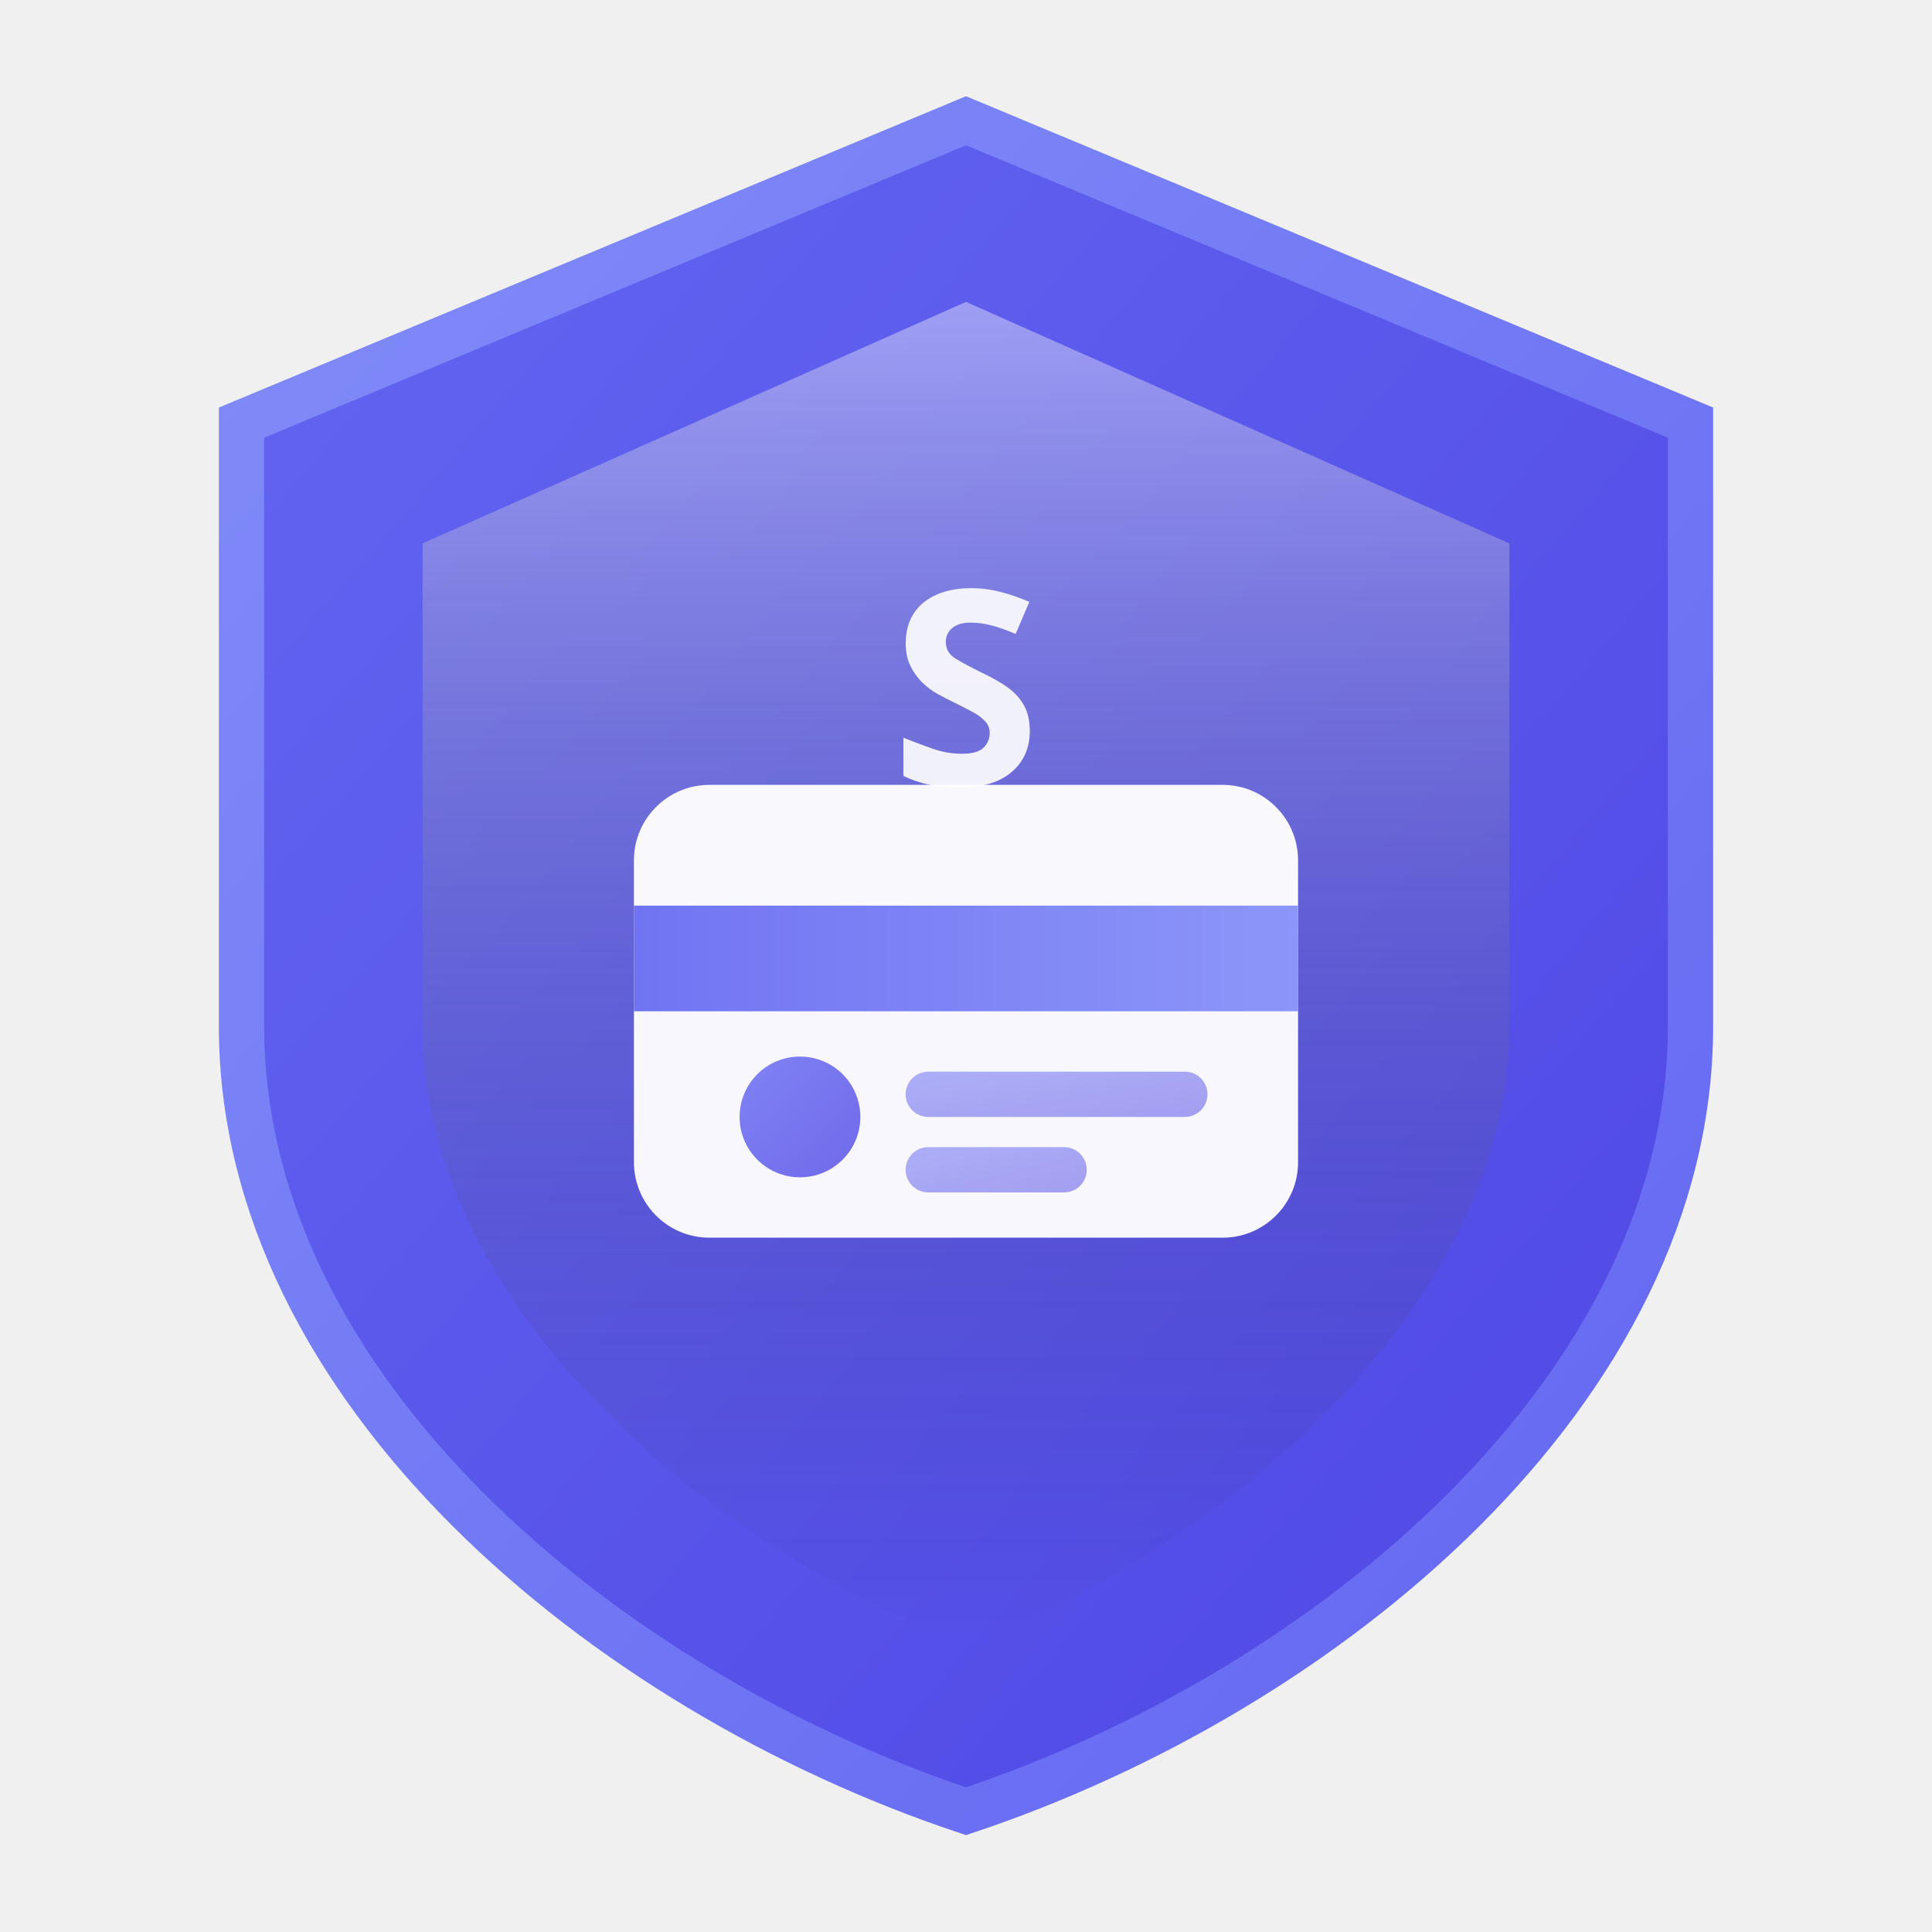
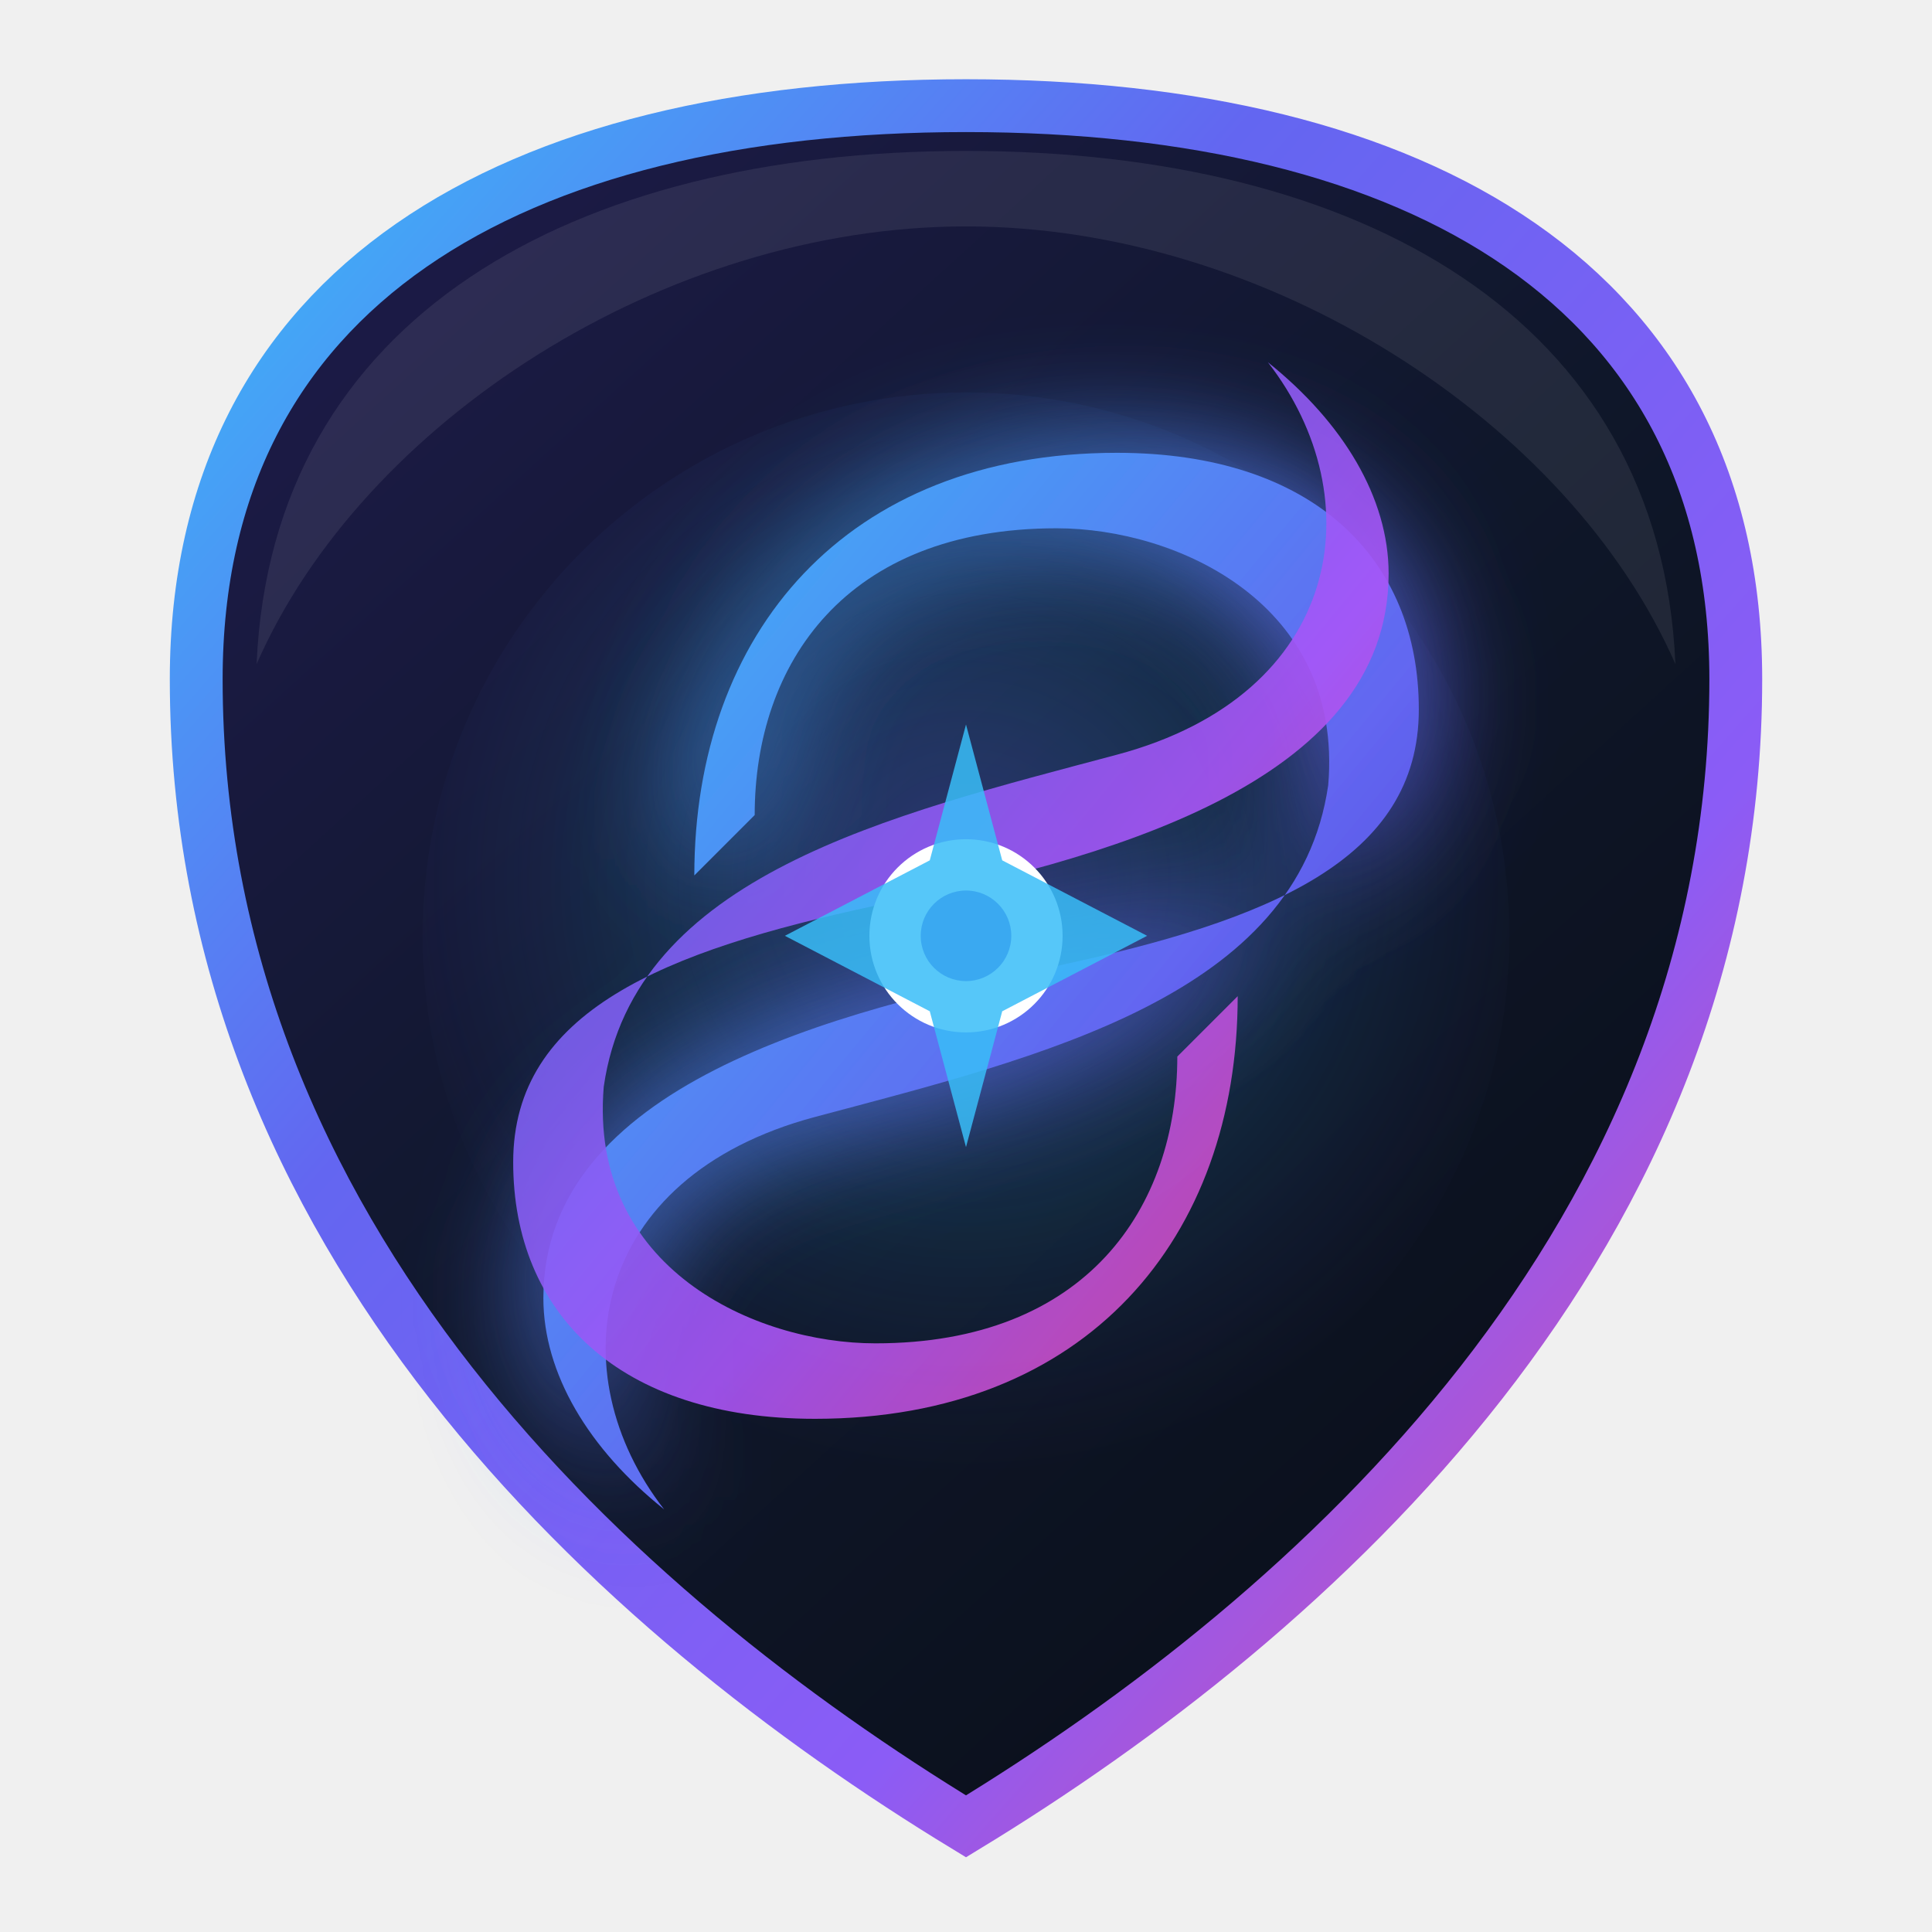
<svg xmlns="http://www.w3.org/2000/svg" viewBox="0 0 64 64" fill="none">
-   <path d="M32 4 L56 14 L56 34 C56 46 44 56 32 60 C20 56 8 46 8 34 L8 14 Z" fill="url(#shieldGrad)" stroke="url(#borderGrad)" stroke-width="1.5" />
-   <path d="M32 10 L50 18 L50 34 C50 43 41 51 32 54.5 C23 51 14 43 14 34 L14 18 Z" fill="url(#innerGrad)" opacity="0.4" />
-   <rect x="21" y="26" width="22" height="15" rx="2.5" fill="white" opacity="0.95" />
-   <rect x="21" y="30" width="22" height="3.5" fill="url(#cardGrad)" opacity="0.9" />
-   <circle cx="26.5" cy="37" r="2" fill="url(#shieldGrad)" opacity="0.8" />
-   <rect x="30" y="35.5" width="10" height="1.5" rx="0.75" fill="url(#shieldGrad)" opacity="0.5" />
-   <rect x="30" y="38" width="6" height="1.5" rx="0.75" fill="url(#shieldGrad)" opacity="0.5" />
-   <text x="32" y="26" font-family="Arial Black, sans-serif" font-size="9" font-weight="900" fill="white" text-anchor="middle" opacity="0.9">S</text>
  <defs>
-     <linearGradient id="shieldGrad" x1="0%" y1="0%" x2="100%" y2="100%">
-       <stop offset="0%" stop-color="#6366f1" />
-       <stop offset="100%" stop-color="#4f46e5" />
+     <linearGradient id="ssShieldBg" x1="10%" y1="0%" x2="90%" y2="100%">
+       <stop offset="0%" stop-color="#1e1b4b" />
+       <stop offset="50%" stop-color="#0f172a" />
+       <stop offset="100%" stop-color="#090d16" />
    </linearGradient>
-     <linearGradient id="borderGrad" x1="0%" y1="0%" x2="100%" y2="100%">
-       <stop offset="0%" stop-color="#818cf8" />
-       <stop offset="100%" stop-color="#6366f1" />
+     <linearGradient id="ssBorderGlow" x1="0%" y1="0%" x2="100%" y2="100%">
+       <stop offset="0%" stop-color="#38bdf8" />
+       <stop offset="35%" stop-color="#6366f1" />
+       <stop offset="70%" stop-color="#8b5cf6" />
+       <stop offset="100%" stop-color="#ec4899" />
    </linearGradient>
-     <linearGradient id="innerGrad" x1="0%" y1="0%" x2="0%" y2="100%">
-       <stop offset="0%" stop-color="white" />
-       <stop offset="100%" stop-color="transparent" />
+     <linearGradient id="ssRibbonTop" x1="0%" y1="0%" x2="100%" y2="100%">
+       <stop offset="0%" stop-color="#38bdf8" />
+       <stop offset="60%" stop-color="#6366f1" />
+       <stop offset="100%" stop-color="#4338ca" />
    </linearGradient>
-     <linearGradient id="cardGrad" x1="0%" y1="0%" x2="100%" y2="0%">
-       <stop offset="0%" stop-color="#6366f1" />
-       <stop offset="100%" stop-color="#818cf8" />
+     <linearGradient id="ssRibbonBottom" x1="100%" y1="100%" x2="0%" y2="0%">
+       <stop offset="0%" stop-color="#ec4899" />
+       <stop offset="40%" stop-color="#a855f7" />
+       <stop offset="80%" stop-color="#6366f1" />
+       <stop offset="100%" stop-color="#06b6d4" />
    </linearGradient>
+     <radialGradient id="ssCoreGlow" cx="50%" cy="45%" r="55%">
+       <stop offset="0%" stop-color="#6366f1" stop-opacity="0.35" />
+       <stop offset="60%" stop-color="#38bdf8" stop-opacity="0.1" />
+       <stop offset="100%" stop-color="#6366f1" stop-opacity="0" />
+     </radialGradient>
+     <filter id="ssGlow" x="-20%" y="-20%" width="140%" height="140%" filterUnits="userSpaceOnUse">
+       <feGaussianBlur stdDeviation="2" result="blur" />
+       <feComposite in="SourceGraphic" in2="blur" operator="over" />
+     </filter>
  </defs>
+   <path d="M 32 3.5            C 47 3.5, 57.5 9.5, 57.5 22.5            C 57.5 41, 43.5 53.5, 32 60.5            C 20.5 53.5, 6.5 41, 6.5 22.5            C 6.5 9.5, 17 3.5, 32 3.5 Z" fill="url(#ssShieldBg)" stroke="url(#ssBorderGlow)" stroke-width="1.75" />
+   <path d="M 32 5            C 45 5, 55 10.5, 55.5 22            C 52 14, 42 7.5, 32 7.5            C 22 7.5, 12 14, 8.5 22            C 9 10.5, 19 5, 32 5 Z" fill="white" opacity="0.08" />
+   <circle cx="32" cy="31" r="18" fill="url(#ssCoreGlow)" />
+   <path d="M 23 29            C 23 21, 28 15, 37 15            C 43.5 15, 47 18.5, 47 23.5            C 47 28.5, 42 30.5, 35 32            C 27.5 33.5, 18 36, 18 43            C 18 45.5, 19.5 48, 22 50            C 18.5 45.5, 19.5 39, 27 37            C 34.5 35, 43 33, 44 26            C 44.5 20, 39 17.5, 35 17.5            C 28 17.5, 25 22, 25 27            Z" fill="url(#ssRibbonTop)" filter="url(#ssGlow)" />
+   <path d="M 41 33            C 41 41, 36 47, 27 47            C 20.5 47, 17 43.5, 17 38.5            C 17 33.5, 22 31.5, 29 30            C 36.5 28.5, 46 26, 46 19            C 46 16.5, 44.5 14, 42 12            C 45.5 16.5, 44.5 23, 37 25            C 29.5 27, 21 29, 20 36            C 19.5 42, 25 44.5, 29 44.5            C 36 44.5, 39 40, 39 35            Z" fill="url(#ssRibbonBottom)" opacity="0.9" />
+   <g transform="translate(32, 31)">
+     <circle cx="0" cy="0" r="3.2" fill="#ffffff" />
+     <circle cx="0" cy="0" r="1.5" fill="#4338ca" />
+     <path d="M 0 -7 L 1.2 -2.5 L 6 0 L 1.2 2.5 L 0 7 L -1.2 2.5 L -6 0 L -1.2 -2.5 Z" fill="#38bdf8" opacity="0.85" />
+   </g>
</svg>
